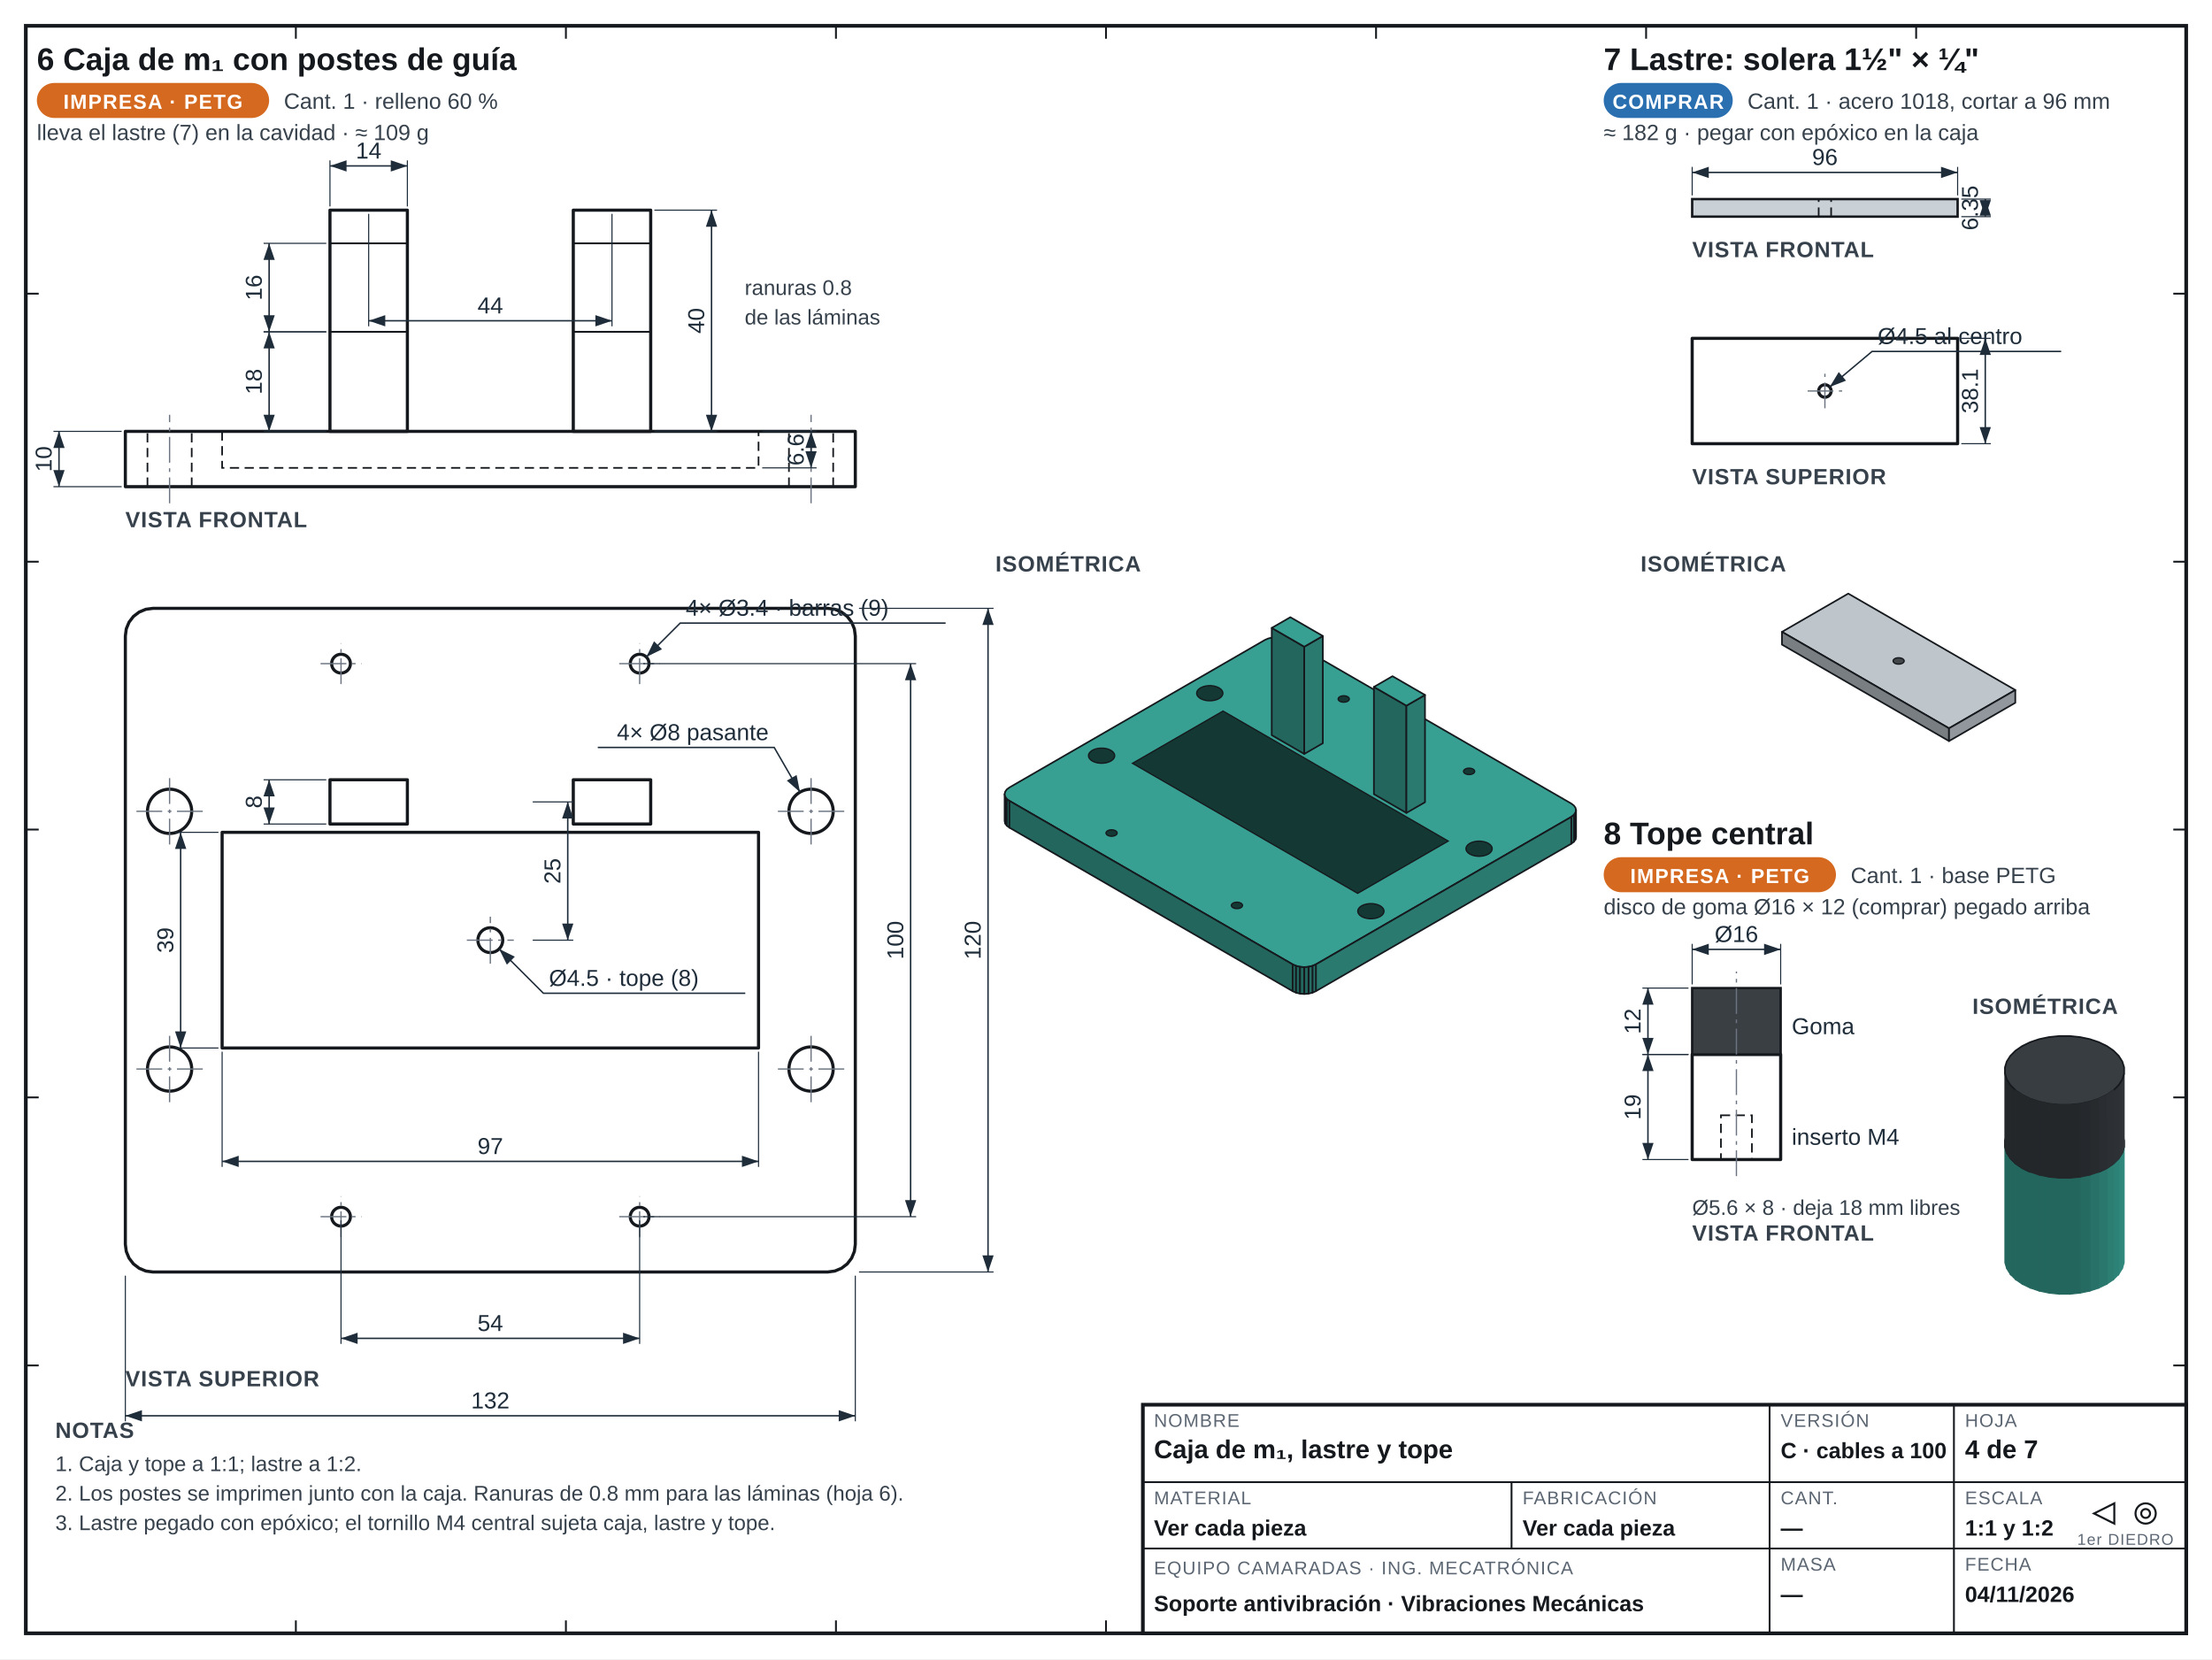
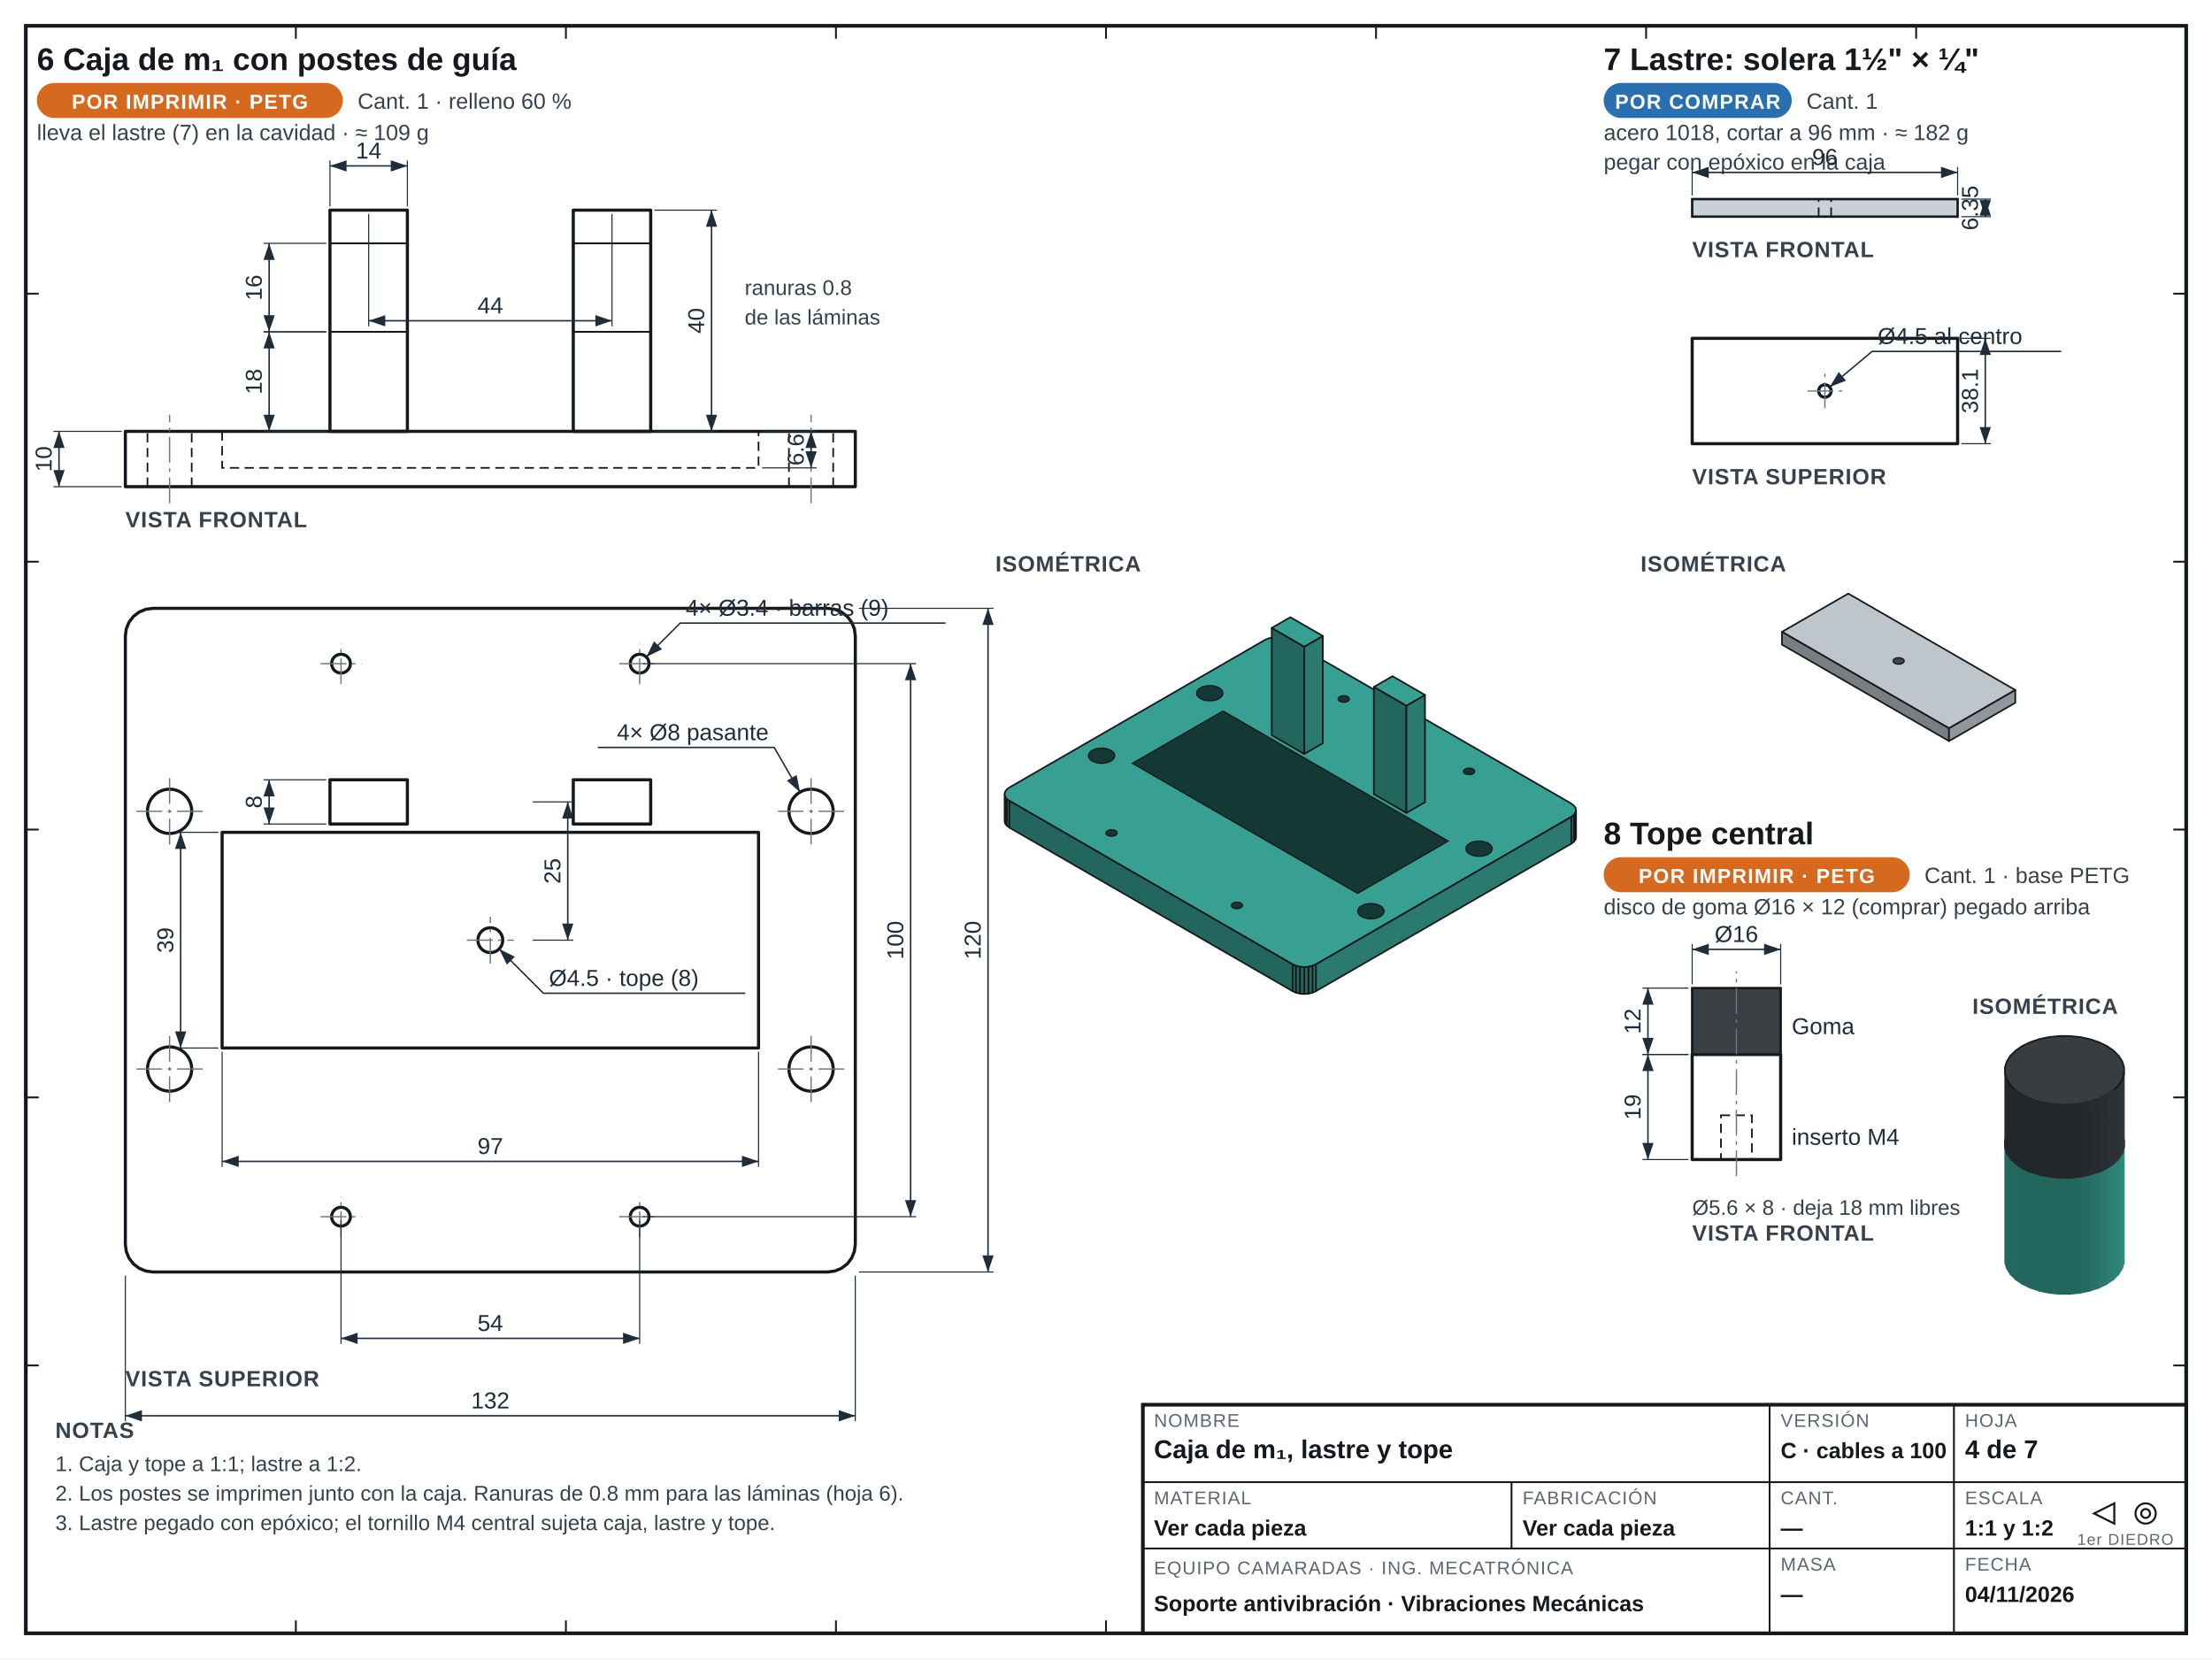
<svg xmlns="http://www.w3.org/2000/svg" viewBox="0 0 1200 900" width="1200" height="900">
  <style>
.o{fill:none;stroke:#15191d;stroke-width:1.7;stroke-linejoin:round;stroke-linecap:round}
.of{fill:#ffffff;stroke:#15191d;stroke-width:1.7;stroke-linejoin:round}
.t{fill:none;stroke:#15191d;stroke-width:1}
.h{fill:none;stroke:#15191d;stroke-width:0.9;stroke-dasharray:5 3}
.c{fill:none;stroke:#6b7480;stroke-width:0.7;stroke-dasharray:14 3 2 3}
.ph{fill:none;stroke:#7b8590;stroke-width:1;stroke-dasharray:7 4}
.d{fill:none;stroke:#1f2d3a;stroke-width:0.8}
.x{fill:none;stroke:#1f2d3a;stroke-width:0.6}
.sec{fill:url(#rayado);stroke:#15191d;stroke-width:1.5}
.rub{fill:#3a3f44;stroke:#15191d;stroke-width:1.3}
.stl{fill:#c9d0d6;stroke:#15191d;stroke-width:1.3}
text{font-family:'Century Gothic','Segoe UI',Arial,sans-serif;fill:#15191d}
.dt{font-size:12.5px;fill:#1f2d3a}
.nt{font-size:11.5px;fill:#36414c}
.vt{font-size:12px;font-weight:700;letter-spacing:.4px;fill:#36414c}
.hd{font-size:17px;font-weight:700}
.sb{font-size:12px;fill:#36414c}
.tb{font-size:10px;fill:#5b6672;letter-spacing:.5px}
.tv{font-size:14px;font-weight:700}
.tvs{font-size:12px;font-weight:600}
</style>
  <defs>
    <marker id="fl" viewBox="0 0 10 10" refX="10" refY="5" markerWidth="9" markerHeight="9" markerUnits="userSpaceOnUse" orient="auto-start-reverse">
      <path d="M0,1.6 L10,5 L0,8.4 z" fill="#1f2d3a" />
    </marker>
    <pattern id="rayado" width="6" height="6" patternUnits="userSpaceOnUse" patternTransform="rotate(45)">
      <rect width="6" height="6" fill="#fff" />
      <line x1="0" y1="0" x2="0" y2="6" stroke="#15191d" stroke-width="0.8" />
    </pattern>
  </defs>
  <rect x="0" y="0" width="1200" height="900" fill="#ffffff" />
  <rect x="14" y="14" width="1172" height="872" fill="none" stroke="#15191d" stroke-width="2" />
  <line x1="160.5" y1="14" x2="160.5" y2="21" stroke="#15191d" stroke-width="1" />
  <line x1="160.5" y1="886" x2="160.5" y2="879" stroke="#15191d" stroke-width="1" />
  <line x1="307.0" y1="14" x2="307.0" y2="21" stroke="#15191d" stroke-width="1" />
  <line x1="307.0" y1="886" x2="307.0" y2="879" stroke="#15191d" stroke-width="1" />
  <line x1="453.5" y1="14" x2="453.5" y2="21" stroke="#15191d" stroke-width="1" />
  <line x1="453.5" y1="886" x2="453.5" y2="879" stroke="#15191d" stroke-width="1" />
  <line x1="600.0" y1="14" x2="600.0" y2="21" stroke="#15191d" stroke-width="1" />
  <line x1="600.0" y1="886" x2="600.0" y2="879" stroke="#15191d" stroke-width="1" />
  <line x1="746.5" y1="14" x2="746.5" y2="21" stroke="#15191d" stroke-width="1" />
  <line x1="746.5" y1="886" x2="746.5" y2="879" stroke="#15191d" stroke-width="1" />
  <line x1="893.0" y1="14" x2="893.0" y2="21" stroke="#15191d" stroke-width="1" />
  <line x1="893.0" y1="886" x2="893.0" y2="879" stroke="#15191d" stroke-width="1" />
  <line x1="1039.5" y1="14" x2="1039.5" y2="21" stroke="#15191d" stroke-width="1" />
  <line x1="1039.5" y1="886" x2="1039.5" y2="879" stroke="#15191d" stroke-width="1" />
  <line x1="14" y1="159.3" x2="21" y2="159.3" stroke="#15191d" stroke-width="1" />
  <line x1="1186" y1="159.3" x2="1179" y2="159.3" stroke="#15191d" stroke-width="1" />
  <line x1="14" y1="304.7" x2="21" y2="304.7" stroke="#15191d" stroke-width="1" />
  <line x1="1186" y1="304.7" x2="1179" y2="304.7" stroke="#15191d" stroke-width="1" />
  <line x1="14" y1="450.0" x2="21" y2="450.0" stroke="#15191d" stroke-width="1" />
  <line x1="1186" y1="450.0" x2="1179" y2="450.0" stroke="#15191d" stroke-width="1" />
  <line x1="14" y1="595.3" x2="21" y2="595.3" stroke="#15191d" stroke-width="1" />
  <line x1="1186" y1="595.3" x2="1179" y2="595.3" stroke="#15191d" stroke-width="1" />
  <line x1="14" y1="740.7" x2="21" y2="740.7" stroke="#15191d" stroke-width="1" />
  <line x1="1186" y1="740.7" x2="1179" y2="740.7" stroke="#15191d" stroke-width="1" />
  <text x="20.0" y="38.0" class="hd" text-anchor="start">6  Caja de m₁ con postes de guía</text>
-   <rect x="20.0" y="45.0" width="126.0" height="19" rx="9.5" fill="#d4691f" />
-   <text x="83.0" y="59.0" style="font-size:11px;font-weight:700;fill:#fff;letter-spacing:.6px" text-anchor="middle">IMPRESA · PETG</text>
-   <text x="154.0" y="59.0" class="sb" text-anchor="start">Cant. 1 · relleno 60 %</text>
+   <rect x="20.0" y="45.0" width="166.0" height="19" rx="9.5" fill="#d4691f" />
+   <text x="103.0" y="59.0" style="font-size:11px;font-weight:700;fill:#fff;letter-spacing:.6px" text-anchor="middle">POR IMPRIMIR · PETG</text>
+   <text x="194.0" y="59.0" class="sb" text-anchor="start">Cant. 1 · relleno 60 %</text>
  <text x="20.0" y="76.0" class="sb" text-anchor="start">lleva el lastre (7) en la cavidad · ≈ 109 g</text>
  <rect x="68.00" y="234.00" width="396.00" height="30.00" rx="0.00" class="o" />
  <polyline points="120.50,234.00 120.50,253.80 411.50,253.80 411.50,234.00" class="h" />
  <rect x="179.00" y="114.00" width="42.00" height="120.00" rx="0.00" class="o" />
  <line x1="179.00" y1="180.00" x2="221.00" y2="180.00" class="t" />
  <line x1="179.00" y1="132.00" x2="221.00" y2="132.00" class="t" />
  <rect x="311.00" y="114.00" width="42.00" height="120.00" rx="0.00" class="o" />
  <line x1="311.00" y1="180.00" x2="353.00" y2="180.00" class="t" />
  <line x1="311.00" y1="132.00" x2="353.00" y2="132.00" class="t" />
  <line x1="80.00" y1="264.00" x2="80.00" y2="234.00" class="h" />
  <line x1="104.00" y1="264.00" x2="104.00" y2="234.00" class="h" />
  <line x1="92.00" y1="273.00" x2="92.00" y2="225.00" class="c" />
  <line x1="428.00" y1="264.00" x2="428.00" y2="234.00" class="h" />
  <line x1="452.00" y1="264.00" x2="452.00" y2="234.00" class="h" />
  <line x1="440.00" y1="273.00" x2="440.00" y2="225.00" class="c" />
  <line x1="66.00" y1="264.00" x2="29.00" y2="264.00" class="x" />
  <line x1="66.00" y1="234.00" x2="29.00" y2="234.00" class="x" />
  <line x1="32.00" y1="264.00" x2="32.00" y2="234.00" class="d" marker-start="url(#fl)" marker-end="url(#fl)" />
  <text x="28.0" y="249.0" class="dt" text-anchor="middle" transform="rotate(-90 28.0 249.0)">10</text>
  <line x1="413.50" y1="253.80" x2="443.00" y2="253.80" class="x" />
  <line x1="413.50" y1="234.00" x2="443.00" y2="234.00" class="x" />
  <line x1="440.00" y1="253.80" x2="440.00" y2="234.00" class="d" marker-start="url(#fl)" marker-end="url(#fl)" />
  <text x="436.0" y="243.9" class="dt" text-anchor="middle" transform="rotate(-90 436.0 243.9)">6.6</text>
  <line x1="355.00" y1="234.00" x2="389.00" y2="234.00" class="x" />
  <line x1="355.00" y1="114.00" x2="389.00" y2="114.00" class="x" />
  <line x1="386.00" y1="234.00" x2="386.00" y2="114.00" class="d" marker-start="url(#fl)" marker-end="url(#fl)" />
  <text x="382.0" y="174.0" class="dt" text-anchor="middle" transform="rotate(-90 382.0 174.0)">40</text>
  <line x1="179.00" y1="112.00" x2="179.00" y2="87.00" class="x" />
  <line x1="221.00" y1="112.00" x2="221.00" y2="87.00" class="x" />
  <line x1="179.00" y1="90.00" x2="221.00" y2="90.00" class="d" marker-start="url(#fl)" marker-end="url(#fl)" />
  <text x="200.0" y="86.0" class="dt" text-anchor="middle">14</text>
  <line x1="200.00" y1="116.00" x2="200.00" y2="177.00" class="x" />
  <line x1="332.00" y1="116.00" x2="332.00" y2="177.00" class="x" />
  <line x1="200.00" y1="174.00" x2="332.00" y2="174.00" class="d" marker-start="url(#fl)" marker-end="url(#fl)" />
  <text x="266.0" y="170.0" class="dt" text-anchor="middle">44</text>
  <text x="404.0" y="160.0" class="nt" text-anchor="start">ranuras 0.8</text>
  <text x="404.0" y="176.0" class="nt" text-anchor="start">de las láminas</text>
  <line x1="177.00" y1="234.00" x2="143.00" y2="234.00" class="x" />
  <line x1="177.00" y1="180.00" x2="143.00" y2="180.00" class="x" />
  <line x1="146.00" y1="234.00" x2="146.00" y2="180.00" class="d" marker-start="url(#fl)" marker-end="url(#fl)" />
  <text x="142.0" y="207.0" class="dt" text-anchor="middle" transform="rotate(-90 142.0 207.0)">18</text>
  <line x1="177.00" y1="180.00" x2="143.00" y2="180.00" class="x" />
  <line x1="177.00" y1="132.00" x2="143.00" y2="132.00" class="x" />
  <line x1="146.00" y1="180.00" x2="146.00" y2="132.00" class="d" marker-start="url(#fl)" marker-end="url(#fl)" />
  <text x="142.0" y="156.0" class="dt" text-anchor="middle" transform="rotate(-90 142.0 156.0)">16</text>
  <text x="68.0" y="286.0" class="vt" text-anchor="start">VISTA FRONTAL</text>
  <polygon points="464.00,345.00 463.49,341.12 461.99,337.50 459.61,334.39 456.50,332.01 452.88,330.51 449.00,330.00 83.00,330.00 79.12,330.51 75.50,332.01 72.39,334.39 70.01,337.50 68.51,341.12 68.00,345.00 68.00,675.00 68.51,678.88 70.01,682.50 72.39,685.61 75.50,687.99 79.12,689.49 83.00,690.00 449.00,690.00 452.88,689.49 456.50,687.99 459.61,685.61 461.99,682.50 463.49,678.88 464.00,675.00" class="o" />
  <rect x="120.50" y="451.50" width="291.00" height="117.00" rx="0.00" class="o" />
  <circle cx="92.00" cy="579.90" r="12.00" class="o" />
  <line x1="74.00" y1="579.90" x2="110.00" y2="579.90" class="c" />
  <line x1="92.00" y1="597.90" x2="92.00" y2="561.90" class="c" />
  <circle cx="92.00" cy="440.10" r="12.00" class="o" />
  <line x1="74.00" y1="440.10" x2="110.00" y2="440.10" class="c" />
  <line x1="92.00" y1="458.10" x2="92.00" y2="422.10" class="c" />
  <circle cx="440.00" cy="579.90" r="12.00" class="o" />
  <line x1="422.00" y1="579.90" x2="458.00" y2="579.90" class="c" />
  <line x1="440.00" y1="597.90" x2="440.00" y2="561.90" class="c" />
  <circle cx="440.00" cy="440.10" r="12.00" class="o" />
  <line x1="422.00" y1="440.10" x2="458.00" y2="440.10" class="c" />
  <line x1="440.00" y1="458.10" x2="440.00" y2="422.10" class="c" />
  <circle cx="185.00" cy="660.00" r="5.10" class="o" />
  <line x1="173.90" y1="660.00" x2="196.10" y2="660.00" class="c" />
  <line x1="185.00" y1="671.10" x2="185.00" y2="648.90" class="c" />
  <circle cx="185.00" cy="360.00" r="5.10" class="o" />
  <line x1="173.90" y1="360.00" x2="196.10" y2="360.00" class="c" />
  <line x1="185.00" y1="371.10" x2="185.00" y2="348.90" class="c" />
  <circle cx="347.00" cy="660.00" r="5.10" class="o" />
  <line x1="335.90" y1="660.00" x2="358.10" y2="660.00" class="c" />
  <line x1="347.00" y1="671.10" x2="347.00" y2="648.90" class="c" />
  <circle cx="347.00" cy="360.00" r="5.10" class="o" />
  <line x1="335.90" y1="360.00" x2="358.10" y2="360.00" class="c" />
  <line x1="347.00" y1="371.10" x2="347.00" y2="348.90" class="c" />
  <circle cx="266.00" cy="510.00" r="6.75" class="o" />
  <line x1="253.25" y1="510.00" x2="278.75" y2="510.00" class="c" />
  <line x1="266.00" y1="522.75" x2="266.00" y2="497.25" class="c" />
  <rect x="179.00" y="423.00" width="42.00" height="24.00" rx="0.00" class="of" />
  <rect x="311.00" y="423.00" width="42.00" height="24.00" rx="0.00" class="of" />
  <line x1="120.50" y1="570.50" x2="120.50" y2="633.00" class="x" />
  <line x1="411.50" y1="570.50" x2="411.50" y2="633.00" class="x" />
  <line x1="120.50" y1="630.00" x2="411.50" y2="630.00" class="d" marker-start="url(#fl)" marker-end="url(#fl)" />
  <text x="266.0" y="626.0" class="dt" text-anchor="middle">97</text>
  <line x1="118.50" y1="568.50" x2="95.00" y2="568.50" class="x" />
  <line x1="118.50" y1="451.50" x2="95.00" y2="451.50" class="x" />
  <line x1="98.00" y1="568.50" x2="98.00" y2="451.50" class="d" marker-start="url(#fl)" marker-end="url(#fl)" />
  <text x="94.0" y="510.0" class="dt" text-anchor="middle" transform="rotate(-90 94.0 510.0)">39</text>
  <line x1="185.00" y1="662.00" x2="185.00" y2="729.00" class="x" />
  <line x1="347.00" y1="662.00" x2="347.00" y2="729.00" class="x" />
  <line x1="185.00" y1="726.00" x2="347.00" y2="726.00" class="d" marker-start="url(#fl)" marker-end="url(#fl)" />
  <text x="266.0" y="722.0" class="dt" text-anchor="middle">54</text>
  <line x1="68.00" y1="692.00" x2="68.00" y2="771.00" class="x" />
  <line x1="464.00" y1="692.00" x2="464.00" y2="771.00" class="x" />
  <line x1="68.00" y1="768.00" x2="464.00" y2="768.00" class="d" marker-start="url(#fl)" marker-end="url(#fl)" />
  <text x="266.0" y="764.0" class="dt" text-anchor="middle">132</text>
  <line x1="349.00" y1="660.00" x2="497.00" y2="660.00" class="x" />
  <line x1="349.00" y1="360.00" x2="497.00" y2="360.00" class="x" />
  <line x1="494.00" y1="660.00" x2="494.00" y2="360.00" class="d" marker-start="url(#fl)" marker-end="url(#fl)" />
  <text x="490.0" y="510.0" class="dt" text-anchor="middle" transform="rotate(-90 490.0 510.0)">100</text>
  <line x1="466.00" y1="690.00" x2="539.00" y2="690.00" class="x" />
  <line x1="466.00" y1="330.00" x2="539.00" y2="330.00" class="x" />
  <line x1="536.00" y1="690.00" x2="536.00" y2="330.00" class="d" marker-start="url(#fl)" marker-end="url(#fl)" />
  <text x="532.0" y="510.0" class="dt" text-anchor="middle" transform="rotate(-90 532.0 510.0)">120</text>
  <line x1="177.00" y1="447.00" x2="143.00" y2="447.00" class="x" />
  <line x1="177.00" y1="423.00" x2="143.00" y2="423.00" class="x" />
  <line x1="146.00" y1="447.00" x2="146.00" y2="423.00" class="d" marker-start="url(#fl)" marker-end="url(#fl)" />
  <text x="142.0" y="435.0" class="dt" text-anchor="middle" transform="rotate(-90 142.0 435.0)">8</text>
  <line x1="289.00" y1="510.00" x2="311.00" y2="510.00" class="x" />
  <line x1="289.00" y1="435.00" x2="311.00" y2="435.00" class="x" />
  <line x1="308.00" y1="510.00" x2="308.00" y2="435.00" class="d" marker-start="url(#fl)" marker-end="url(#fl)" />
  <text x="304.0" y="472.5" class="dt" text-anchor="middle" transform="rotate(-90 304.0 472.5)">25</text>
  <polyline points="434.00,429.71 420.00,405.46 324.30,405.46" class="d" marker-start="url(#fl)" />
  <text x="417.0" y="401.5" class="dt" text-anchor="end">4× Ø8 pasante</text>
  <polyline points="350.61,356.39 368.99,338.01 512.99,338.01" class="d" marker-start="url(#fl)" />
  <text x="372.0" y="334.0" class="dt" text-anchor="start">4× Ø3.4 · barras (9)</text>
  <polyline points="270.77,514.77 294.81,538.81 404.31,538.81" class="d" marker-start="url(#fl)" />
  <text x="297.8" y="534.8" class="dt" text-anchor="start">Ø4.5 · tope (8)</text>
  <text x="68.0" y="752.0" class="vt" text-anchor="start">VISTA SUPERIOR</text>
  <text x="540.0" y="310.0" class="vt" text-anchor="start">ISOMÉTRICA</text>
  <g>
    <polygon points="545.00,445.34 545.30,446.67 545.30,432.12 545.00,430.79" fill="#23665d" stroke="#15191d" stroke-width="0.9" stroke-linejoin="round" />
    <polygon points="545.30,446.67 546.19,447.91 546.19,433.36 545.30,432.12" fill="#23665d" stroke="#15191d" stroke-width="0.9" stroke-linejoin="round" />
    <polygon points="546.19,447.91 547.61,448.97 547.61,434.43 546.19,433.36" fill="#23665d" stroke="#15191d" stroke-width="0.9" stroke-linejoin="round" />
    <polygon points="852.39,443.15 853.81,442.09 854.70,440.85 855.00,439.52 854.70,438.19 853.81,436.95 852.39,435.88 698.74,347.17 696.90,346.36 694.75,345.84 692.44,345.67 690.14,345.84 687.99,346.36 686.15,347.17 547.61,427.16 546.19,428.22 545.30,429.46 545.00,430.79 545.30,432.12 546.19,433.36 547.61,434.43 701.26,523.14 703.10,523.96 705.25,524.47 707.56,524.65 709.86,524.47 712.01,523.96 713.85,523.14" fill="#38a092" stroke="#15191d" stroke-width="0.9" stroke-linejoin="round" />
    <polygon points="602.65,412.83 603.64,412.11 604.33,411.28 604.69,410.39 604.69,409.46 604.33,408.57 603.64,407.74 602.65,407.02 601.40,406.44 599.96,406.04 598.41,405.84 596.81,405.84 595.25,406.04 593.82,406.44 592.57,407.02 591.58,407.74 590.88,408.57 590.53,409.46 590.53,410.39 590.88,411.28 591.58,412.11 592.57,412.83 593.82,413.41 595.25,413.81 596.81,414.01 598.41,414.01 599.96,413.81 601.40,413.41" fill="#143934" stroke="#15191d" stroke-width="0.7" />
    <polygon points="661.34,378.95 662.33,378.23 663.02,377.40 663.38,376.50 663.38,375.58 663.02,374.68 662.33,373.85 661.34,373.13 660.09,372.56 658.65,372.16 657.10,371.95 655.50,371.95 653.94,372.16 652.51,372.56 651.26,373.13 650.27,373.85 649.57,374.68 649.22,375.58 649.22,376.50 649.57,377.40 650.27,378.23 651.26,378.95 652.51,379.52 653.94,379.92 655.50,380.13 657.10,380.13 658.65,379.92 660.09,379.52" fill="#143934" stroke="#15191d" stroke-width="0.7" />
    <polygon points="748.74,497.18 749.73,496.46 750.43,495.63 750.78,494.73 750.78,493.81 750.43,492.91 749.73,492.08 748.74,491.36 747.49,490.79 746.06,490.39 744.50,490.18 742.90,490.18 741.35,490.39 739.91,490.79 738.66,491.36 737.67,492.08 736.98,492.91 736.62,493.81 736.62,494.73 736.98,495.63 737.67,496.46 738.66,497.18 739.91,497.76 741.35,498.15 742.90,498.36 744.50,498.36 746.06,498.15 747.49,497.76" fill="#143934" stroke="#15191d" stroke-width="0.7" />
    <polygon points="807.43,463.30 808.42,462.58 809.12,461.75 809.47,460.85 809.47,459.93 809.12,459.03 808.42,458.20 807.43,457.48 806.18,456.91 804.75,456.51 803.19,456.30 801.59,456.30 800.04,456.51 798.60,456.91 797.35,457.48 796.36,458.20 795.67,459.03 795.31,459.93 795.31,460.85 795.67,461.75 796.36,462.58 797.35,463.30 798.60,463.87 800.04,464.27 801.59,464.48 803.19,464.48 804.75,464.27 806.18,463.87" fill="#143934" stroke="#15191d" stroke-width="0.7" />
    <polygon points="605.16,453.12 605.59,452.81 605.88,452.46 606.03,452.08 606.03,451.68 605.88,451.30 605.59,450.95 605.16,450.64 604.63,450.40 604.02,450.23 603.36,450.14 602.68,450.14 602.02,450.23 601.41,450.40 600.88,450.64 600.46,450.95 600.17,451.30 600.01,451.68 600.01,452.08 600.17,452.46 600.46,452.81 600.88,453.12 601.41,453.36 602.02,453.53 602.68,453.62 603.36,453.62 604.02,453.53 604.63,453.36" fill="#143934" stroke="#15191d" stroke-width="0.7" />
    <polygon points="731.11,380.40 731.53,380.10 731.82,379.74 731.98,379.36 731.98,378.97 731.82,378.59 731.53,378.24 731.11,377.93 730.58,377.69 729.97,377.52 729.31,377.43 728.63,377.43 727.97,377.52 727.36,377.69 726.83,377.93 726.40,378.24 726.11,378.59 725.96,378.97 725.96,379.36 726.11,379.74 726.40,380.10 726.83,380.40 727.36,380.65 727.97,380.82 728.63,380.90 729.31,380.90 729.97,380.82 730.58,380.65" fill="#143934" stroke="#15191d" stroke-width="0.7" />
    <polygon points="673.17,492.38 673.60,492.08 673.89,491.72 674.04,491.34 674.04,490.95 673.89,490.57 673.60,490.22 673.17,489.91 672.64,489.67 672.03,489.50 671.37,489.41 670.69,489.41 670.03,489.50 669.42,489.67 668.89,489.91 668.47,490.22 668.18,490.57 668.02,490.95 668.02,491.34 668.18,491.72 668.47,492.08 668.89,492.38 669.42,492.63 670.03,492.80 670.69,492.88 671.37,492.88 672.03,492.80 672.64,492.63" fill="#143934" stroke="#15191d" stroke-width="0.7" />
    <polygon points="799.12,419.67 799.54,419.36 799.83,419.01 799.99,418.63 799.99,418.24 799.83,417.85 799.54,417.50 799.12,417.20 798.59,416.95 797.98,416.78 797.32,416.70 796.64,416.70 795.98,416.78 795.37,416.95 794.84,417.20 794.41,417.50 794.12,417.85 793.97,418.24 793.97,418.63 794.12,419.01 794.41,419.36 794.84,419.67 795.37,419.91 795.98,420.08 796.64,420.17 797.32,420.17 797.98,420.08 798.59,419.91" fill="#143934" stroke="#15191d" stroke-width="0.7" />
    <polygon points="614.36,414.07 736.52,484.60 785.64,456.24 663.48,385.71" fill="#143934" stroke="#15191d" stroke-width="0.7" />
    <polygon points="854.70,455.39 855.00,454.06 855.00,439.52 854.70,440.85" fill="#30897e" stroke="#15191d" stroke-width="0.9" stroke-linejoin="round" />
    <polygon points="853.81,456.63 854.70,455.39 854.70,440.85 853.81,442.09" fill="#2e8579" stroke="#15191d" stroke-width="0.9" stroke-linejoin="round" />
    <polygon points="852.39,457.70 853.81,456.63 853.81,442.09 852.39,443.15" fill="#2c7e73" stroke="#15191d" stroke-width="0.9" stroke-linejoin="round" />
    <polygon points="547.61,448.97 701.26,537.68 701.26,523.14 547.61,434.43" fill="#23665d" stroke="#15191d" stroke-width="0.9" stroke-linejoin="round" />
    <polygon points="713.85,537.68 852.39,457.70 852.39,443.15 713.85,523.14" fill="#2b7a70" stroke="#15191d" stroke-width="0.9" stroke-linejoin="round" />
    <polygon points="701.26,537.68 703.10,538.50 703.10,523.96 701.26,523.14" fill="#23665d" stroke="#15191d" stroke-width="0.9" stroke-linejoin="round" />
    <polygon points="712.01,538.50 713.85,537.68 713.85,523.14 712.01,523.96" fill="#29766c" stroke="#15191d" stroke-width="0.9" stroke-linejoin="round" />
    <polygon points="703.10,538.50 705.25,539.01 705.25,524.47 703.10,523.96" fill="#23665d" stroke="#15191d" stroke-width="0.9" stroke-linejoin="round" />
    <polygon points="709.86,539.01 712.01,538.50 712.01,523.96 709.86,524.47" fill="#266c63" stroke="#15191d" stroke-width="0.9" stroke-linejoin="round" />
    <polygon points="705.25,539.01 707.56,539.19 707.56,524.65 705.25,524.47" fill="#23665d" stroke="#15191d" stroke-width="0.9" stroke-linejoin="round" />
    <polygon points="707.56,539.19 709.86,539.01 709.86,524.47 707.56,524.65" fill="#23665d" stroke="#15191d" stroke-width="0.9" stroke-linejoin="round" />
    <polygon points="689.92,398.80 707.56,408.98 707.56,350.81 689.92,340.63" fill="#23665d" stroke="#15191d" stroke-width="0.9" stroke-linejoin="round" />
    <polygon points="707.56,408.98 717.63,403.16 717.63,344.99 707.56,350.81" fill="#2b7a70" stroke="#15191d" stroke-width="0.9" stroke-linejoin="round" />
    <polygon points="689.92,340.63 707.56,350.81 717.63,344.99 700.00,334.81" fill="#38a092" stroke="#15191d" stroke-width="0.9" stroke-linejoin="round" />
    <polygon points="745.34,430.79 762.97,440.97 762.97,382.80 745.34,372.62" fill="#23665d" stroke="#15191d" stroke-width="0.9" stroke-linejoin="round" />
    <polygon points="762.97,440.97 773.05,435.16 773.05,376.99 762.97,382.80" fill="#2b7a70" stroke="#15191d" stroke-width="0.9" stroke-linejoin="round" />
    <polygon points="745.34,372.62 762.97,382.80 773.05,376.99 755.42,366.81" fill="#38a092" stroke="#15191d" stroke-width="0.9" stroke-linejoin="round" />
  </g>
  <text x="870.0" y="38.0" class="hd" text-anchor="start">7  Lastre: solera 1½" × ¼"</text>
-   <rect x="870.0" y="45.0" width="70.0" height="19" rx="9.5" fill="#2a6fb0" />
-   <text x="905.0" y="59.0" style="font-size:11px;font-weight:700;fill:#fff;letter-spacing:.6px" text-anchor="middle">COMPRAR</text>
-   <text x="948.0" y="59.0" class="sb" text-anchor="start">Cant. 1 · acero 1018, cortar a 96 mm</text>
-   <text x="870.0" y="76.0" class="sb" text-anchor="start">≈ 182 g · pegar con epóxico en la caja</text>
+   <rect x="870.0" y="45.0" width="102.0" height="19" rx="9.5" fill="#2a6fb0" />
+   <text x="921.0" y="59.0" style="font-size:11px;font-weight:700;fill:#fff;letter-spacing:.6px" text-anchor="middle">POR COMPRAR</text>
+   <text x="980.0" y="59.0" class="sb" text-anchor="start">Cant. 1</text>
+   <text x="870.0" y="76.0" class="sb" text-anchor="start">acero 1018, cortar a 96 mm · ≈ 182 g</text>
+   <text x="870.0" y="92.0" class="sb" text-anchor="start">pegar con epóxico en la caja</text>
  <rect x="918.00" y="108.00" width="144.00" height="9.52" rx="0.00" class="stl" />
  <line x1="986.62" y1="117.53" x2="986.62" y2="108.00" class="h" />
  <line x1="993.38" y1="117.53" x2="993.38" y2="108.00" class="h" />
  <line x1="918.00" y1="106.00" x2="918.00" y2="90.53" class="x" />
  <line x1="1062.00" y1="106.00" x2="1062.00" y2="90.53" class="x" />
  <line x1="918.00" y1="93.53" x2="1062.00" y2="93.53" class="d" marker-start="url(#fl)" marker-end="url(#fl)" />
  <text x="990.0" y="89.5" class="dt" text-anchor="middle">96</text>
  <line x1="1064.00" y1="117.53" x2="1080.00" y2="117.53" class="x" />
  <line x1="1064.00" y1="108.00" x2="1080.00" y2="108.00" class="x" />
  <line x1="1077.00" y1="117.53" x2="1077.00" y2="108.00" class="d" marker-start="url(#fl)" marker-end="url(#fl)" />
  <text x="1073.0" y="112.8" class="dt" text-anchor="middle" transform="rotate(-90 1073.0 112.8)">6.35</text>
  <text x="918.0" y="139.5" class="vt" text-anchor="start">VISTA FRONTAL</text>
  <rect x="918.00" y="183.53" width="144.00" height="57.15" rx="0.00" class="o" />
  <circle cx="990.00" cy="212.10" r="3.38" class="o" />
  <line x1="980.62" y1="212.10" x2="999.38" y2="212.10" class="c" />
  <line x1="990.00" y1="221.48" x2="990.00" y2="202.73" class="c" />
  <line x1="1064.00" y1="240.68" x2="1080.00" y2="240.68" class="x" />
  <line x1="1064.00" y1="183.53" x2="1080.00" y2="183.53" class="x" />
  <line x1="1077.00" y1="240.68" x2="1077.00" y2="183.53" class="d" marker-start="url(#fl)" marker-end="url(#fl)" />
  <text x="1073.0" y="212.1" class="dt" text-anchor="middle" transform="rotate(-90 1073.0 212.1)">38.1</text>
  <polyline points="992.59,209.93 1015.57,190.65 1118.17,190.65" class="d" marker-start="url(#fl)" />
  <text x="1018.6" y="186.6" class="dt" text-anchor="start">Ø4.5 al centro</text>
  <text x="918.0" y="262.7" class="vt" text-anchor="start">VISTA SUPERIOR</text>
  <text x="890.0" y="310.0" class="vt" text-anchor="start">ISOMÉTRICA</text>
  <g>
    <polygon points="966.71,342.76 1057.33,395.08 1093.29,374.32 1002.67,322.00" fill="#bec6cc" stroke="#15191d" stroke-width="0.9" stroke-linejoin="round" />
    <polygon points="1032.12,359.77 1032.54,359.46 1032.83,359.11 1032.98,358.73 1032.98,358.35 1032.83,357.97 1032.54,357.62 1032.12,357.31 1031.60,357.07 1030.99,356.90 1030.34,356.82 1029.66,356.82 1029.01,356.90 1028.40,357.07 1027.88,357.31 1027.46,357.62 1027.17,357.97 1027.02,358.35 1027.02,358.73 1027.17,359.11 1027.46,359.46 1027.88,359.77 1028.40,360.01 1029.01,360.18 1029.66,360.26 1030.34,360.26 1030.99,360.18 1031.60,360.01" fill="#444749" stroke="#15191d" stroke-width="0.7" />
    <polygon points="966.71,349.68 1057.33,402.00 1057.33,395.08 966.71,342.76" fill="#797e82" stroke="#15191d" stroke-width="0.9" stroke-linejoin="round" />
    <polygon points="1057.33,402.00 1093.29,381.24 1093.29,374.32 1057.33,395.08" fill="#91979c" stroke="#15191d" stroke-width="0.9" stroke-linejoin="round" />
  </g>
  <text x="870.0" y="458.0" class="hd" text-anchor="start">8  Tope central</text>
-   <rect x="870.0" y="465.0" width="126.0" height="19" rx="9.5" fill="#d4691f" />
-   <text x="933.0" y="479.0" style="font-size:11px;font-weight:700;fill:#fff;letter-spacing:.6px" text-anchor="middle">IMPRESA · PETG</text>
-   <text x="1004.0" y="479.0" class="sb" text-anchor="start">Cant. 1 · base PETG</text>
+   <rect x="870.0" y="465.0" width="166.0" height="19" rx="9.5" fill="#d4691f" />
+   <text x="953.0" y="479.0" style="font-size:11px;font-weight:700;fill:#fff;letter-spacing:.6px" text-anchor="middle">POR IMPRIMIR · PETG</text>
+   <text x="1044.0" y="479.0" class="sb" text-anchor="start">Cant. 1 · base PETG</text>
  <text x="870.0" y="496.0" class="sb" text-anchor="start">disco de goma Ø16 × 12 (comprar) pegado arriba</text>
  <rect x="918.00" y="572.00" width="48.00" height="57.00" rx="0.00" class="o" />
  <rect x="918.00" y="536.00" width="48.00" height="36.00" rx="0.00" class="rub" />
  <rect x="933.60" y="605.00" width="16.80" height="24.00" rx="0.00" class="h" />
  <line x1="942.00" y1="638.00" x2="942.00" y2="527.00" class="c" />
  <line x1="916.00" y1="629.00" x2="891.00" y2="629.00" class="x" />
  <line x1="916.00" y1="572.00" x2="891.00" y2="572.00" class="x" />
  <line x1="894.00" y1="629.00" x2="894.00" y2="572.00" class="d" marker-start="url(#fl)" marker-end="url(#fl)" />
  <text x="890.0" y="600.5" class="dt" text-anchor="middle" transform="rotate(-90 890.0 600.5)">19</text>
  <line x1="916.00" y1="572.00" x2="891.00" y2="572.00" class="x" />
  <line x1="916.00" y1="536.00" x2="891.00" y2="536.00" class="x" />
  <line x1="894.00" y1="572.00" x2="894.00" y2="536.00" class="d" marker-start="url(#fl)" marker-end="url(#fl)" />
  <text x="890.0" y="554.0" class="dt" text-anchor="middle" transform="rotate(-90 890.0 554.0)">12</text>
  <line x1="918.00" y1="534.00" x2="918.00" y2="512.00" class="x" />
  <line x1="966.00" y1="534.00" x2="966.00" y2="512.00" class="x" />
  <line x1="918.00" y1="515.00" x2="966.00" y2="515.00" class="d" marker-start="url(#fl)" marker-end="url(#fl)" />
  <text x="942.0" y="511.0" class="dt" text-anchor="middle">Ø16</text>
  <text x="972.0" y="621.0" class="dt" text-anchor="start">inserto M4</text>
  <text x="972.0" y="561.0" class="dt" text-anchor="start">Goma</text>
  <text x="918.0" y="659.0" class="nt" text-anchor="start">Ø5.6 × 8 · deja 18 mm libres</text>
  <text x="918.0" y="673.0" class="vt" text-anchor="start">VISTA FRONTAL</text>
  <text x="1070.0" y="550.0" class="vt" text-anchor="start">ISOMÉTRICA</text>
  <g>
    <polygon points="1087.67,684.97 1088.65,688.18 1088.65,625.26 1087.67,622.04" fill="#23665d" stroke="#23665d" stroke-width="0.6" />
    <polygon points="1151.35,688.18 1152.33,684.97 1152.33,622.04 1151.35,625.26" fill="#30897d" stroke="#30897d" stroke-width="0.6" />
    <polygon points="1088.65,688.18 1090.59,691.25 1090.59,628.33 1088.65,625.26" fill="#23665d" stroke="#23665d" stroke-width="0.6" />
    <polygon points="1149.41,691.25 1151.35,688.18 1151.35,625.26 1149.41,628.33" fill="#2f867a" stroke="#2f867a" stroke-width="0.6" />
    <polygon points="1146.58,694.08 1149.41,691.25 1149.41,628.33 1146.58,631.15" fill="#2d8277" stroke="#2d8277" stroke-width="0.6" />
    <polygon points="1090.59,691.25 1093.42,694.08 1093.42,631.15 1090.59,628.33" fill="#23665d" stroke="#23665d" stroke-width="0.6" />
    <polygon points="1093.42,694.08 1097.05,696.58 1097.05,633.66 1093.42,631.15" fill="#23665d" stroke="#23665d" stroke-width="0.6" />
    <polygon points="1142.95,696.58 1146.58,694.08 1146.58,631.15 1142.95,633.66" fill="#2c7d72" stroke="#2c7d72" stroke-width="0.6" />
    <polygon points="1097.05,696.58 1101.39,698.68 1101.39,635.76 1097.05,633.66" fill="#23665d" stroke="#23665d" stroke-width="0.6" />
    <polygon points="1138.61,698.68 1142.95,696.58 1142.95,633.66 1138.61,635.76" fill="#2a776d" stroke="#2a776d" stroke-width="0.6" />
    <polygon points="1142.95,633.66 1146.58,631.15 1149.41,628.33 1151.35,625.26 1152.33,622.04 1152.33,618.78 1151.35,615.56 1149.41,612.49 1146.58,609.66 1142.95,607.16 1138.61,605.06 1133.71,603.43 1128.40,602.31 1122.83,601.74 1117.17,601.74 1111.60,602.31 1106.29,603.43 1101.39,605.06 1097.05,607.16 1093.42,609.66 1090.59,612.49 1088.65,615.56 1087.67,618.78 1087.67,622.04 1088.65,625.26 1090.59,628.33 1093.42,631.15 1097.05,633.66 1101.39,635.76 1106.29,637.39 1111.60,638.51 1117.17,639.07 1122.83,639.07 1128.40,638.51 1133.71,637.39 1138.61,635.76" fill="#38a092" stroke="#15191d" stroke-width="0.9" stroke-linejoin="round" />
    <polygon points="1101.39,698.68 1106.29,700.32 1106.29,637.39 1101.39,635.76" fill="#23665d" stroke="#23665d" stroke-width="0.6" />
    <polygon points="1133.71,700.32 1138.61,698.68 1138.61,635.76 1133.71,637.39" fill="#277168" stroke="#277168" stroke-width="0.6" />
    <polygon points="1106.29,700.32 1111.60,701.43 1111.60,638.51 1106.29,637.39" fill="#23665d" stroke="#23665d" stroke-width="0.6" />
    <polygon points="1128.40,701.43 1133.71,700.32 1133.71,637.39 1128.40,638.51" fill="#256b62" stroke="#256b62" stroke-width="0.6" />
    <polygon points="1111.60,701.43 1117.17,702.00 1117.17,639.07 1111.60,638.51" fill="#23665d" stroke="#23665d" stroke-width="0.6" />
    <polygon points="1122.83,702.00 1128.40,701.43 1128.40,638.51 1122.83,639.07" fill="#23665d" stroke="#23665d" stroke-width="0.6" />
    <polygon points="1117.17,702.00 1122.83,702.00 1122.83,639.07 1117.17,639.07" fill="#23665d" stroke="#23665d" stroke-width="0.6" />
    <polygon points="1087.67,622.04 1088.65,625.26 1088.65,585.51 1087.67,582.30" fill="#23272a" stroke="#23272a" stroke-width="0.6" />
    <polygon points="1151.35,625.26 1152.33,622.04 1152.33,582.30 1151.35,585.51" fill="#303438" stroke="#303438" stroke-width="0.6" />
    <polygon points="1088.65,625.26 1090.59,628.33 1090.59,588.58 1088.65,585.51" fill="#23272a" stroke="#23272a" stroke-width="0.6" />
    <polygon points="1149.41,628.33 1151.35,625.26 1151.35,585.51 1149.41,588.58" fill="#2f3337" stroke="#2f3337" stroke-width="0.6" />
    <polygon points="1146.58,631.15 1149.41,628.33 1149.41,588.58 1146.58,591.41" fill="#2d3135" stroke="#2d3135" stroke-width="0.6" />
    <polygon points="1090.59,628.33 1093.42,631.15 1093.42,591.41 1090.59,588.58" fill="#23272a" stroke="#23272a" stroke-width="0.6" />
    <polygon points="1142.95,593.91 1146.58,591.41 1149.41,588.58 1151.35,585.51 1152.33,582.30 1152.33,579.03 1151.35,575.82 1149.41,572.75 1146.58,569.92 1142.95,567.42 1138.61,565.32 1133.71,563.68 1128.40,562.57 1122.83,562.00 1117.17,562.00 1111.60,562.57 1106.29,563.68 1101.39,565.32 1097.05,567.42 1093.42,569.92 1090.59,572.75 1088.65,575.82 1087.67,579.03 1087.67,582.30 1088.65,585.51 1090.59,588.58 1093.42,591.41 1097.05,593.91 1101.39,596.01 1106.29,597.64 1111.60,598.76 1117.17,599.33 1122.83,599.33 1128.40,598.76 1133.71,597.64 1138.61,596.01" fill="#383d42" stroke="#15191d" stroke-width="0.9" stroke-linejoin="round" />
    <polygon points="1142.95,633.66 1146.58,631.15 1146.58,591.41 1142.95,593.91" fill="#2c2f33" stroke="#2c2f33" stroke-width="0.6" />
    <polygon points="1093.42,631.15 1097.05,633.66 1097.05,593.91 1093.42,591.41" fill="#23272a" stroke="#23272a" stroke-width="0.6" />
    <polygon points="1097.05,633.66 1101.39,635.76 1101.39,596.01 1097.05,593.91" fill="#23272a" stroke="#23272a" stroke-width="0.6" />
    <polygon points="1138.61,635.76 1142.95,633.66 1142.95,593.91 1138.61,596.01" fill="#2a2d31" stroke="#2a2d31" stroke-width="0.6" />
    <polygon points="1101.39,635.76 1106.29,637.39 1106.29,597.64 1101.39,596.01" fill="#23272a" stroke="#23272a" stroke-width="0.6" />
    <polygon points="1133.71,637.39 1138.61,635.76 1138.61,596.01 1133.71,597.64" fill="#272b2e" stroke="#272b2e" stroke-width="0.6" />
    <polygon points="1106.29,637.39 1111.60,638.51 1111.60,598.76 1106.29,597.64" fill="#23272a" stroke="#23272a" stroke-width="0.6" />
    <polygon points="1128.40,638.51 1133.71,637.39 1133.71,597.64 1128.40,598.76" fill="#25282c" stroke="#25282c" stroke-width="0.6" />
    <polygon points="1111.60,638.51 1117.17,639.07 1117.17,599.33 1111.60,598.76" fill="#23272a" stroke="#23272a" stroke-width="0.6" />
    <polygon points="1122.83,639.07 1128.40,638.51 1128.40,598.76 1122.83,599.33" fill="#23272a" stroke="#23272a" stroke-width="0.6" />
    <polygon points="1117.17,639.07 1122.83,639.07 1122.83,599.33 1117.17,599.33" fill="#23272a" stroke="#23272a" stroke-width="0.6" />
  </g>
  <text x="30" y="780" class="vt">NOTAS</text>
  <text x="30" y="798" class="nt">1. Caja y tope a 1:1; lastre a 1:2.</text>
  <text x="30" y="814" class="nt">2. Los postes se imprimen junto con la caja. Ranuras de 0.8 mm para las láminas (hoja 6).</text>
  <text x="30" y="830" class="nt">3. Lastre pegado con epóxico; el tornillo M4 central sujeta caja, lastre y tope.</text>
  <rect x="620" y="762" width="566" height="124" fill="#fff" stroke="#15191d" stroke-width="2" />
  <line x1="620.0" y1="804.0" x2="1186.0" y2="804.0" stroke="#15191d" stroke-width="1" />
  <line x1="620.0" y1="840.0" x2="1186.0" y2="840.0" stroke="#15191d" stroke-width="1" />
  <line x1="960.0" y1="762.0" x2="960.0" y2="886.0" stroke="#15191d" stroke-width="1" />
  <line x1="1060.0" y1="762.0" x2="1060.0" y2="886.0" stroke="#15191d" stroke-width="1" />
  <line x1="820.0" y1="804.0" x2="820.0" y2="840.0" stroke="#15191d" stroke-width="1" />
  <text x="626.0" y="774.0" class="tb">NOMBRE</text>
  <text x="626.0" y="791.0" class="tv">Caja de m₁, lastre y tope</text>
  <text x="966.0" y="774.0" class="tb">VERSIÓN</text>
  <text x="966.0" y="791.0" class="tvs">C · cables a 100</text>
  <text x="1066.0" y="774.0" class="tb">HOJA</text>
  <text x="1066.0" y="791.0" class="tv">4 de 7</text>
  <text x="626.0" y="816.0" class="tb">MATERIAL</text>
  <text x="626.0" y="833.0" class="tvs">Ver cada pieza</text>
  <text x="826.0" y="816.0" class="tb">FABRICACIÓN</text>
  <text x="826.0" y="833.0" class="tvs">Ver cada pieza</text>
  <text x="966.0" y="816.0" class="tb">CANT.</text>
  <text x="966.0" y="833.0" class="tvs">—</text>
  <text x="1066.0" y="816.0" class="tb">ESCALA</text>
  <text x="1066.0" y="833.0" class="tvs">1:1 y 1:2</text>
  <text x="626.0" y="854.0" class="tb">EQUIPO CAMARADAS · ING. MECATRÓNICA</text>
  <text x="626.0" y="874.0" class="tvs">Soporte antivibración · Vibraciones Mecánicas</text>
  <text x="966.0" y="852.0" class="tb">MASA</text>
  <text x="966.0" y="869.0" class="tvs">—</text>
  <text x="1066.0" y="852.0" class="tb">FECHA</text>
  <text x="1066.0" y="869.0" class="tvs">04/11/2026</text>
  <g stroke="#15191d" stroke-width="1.1" fill="none">
    <path d="M1136.0 821.0 l11 -5.5 v11 z" />
    <circle cx="1164.0" cy="821.0" r="5.5" />
    <circle cx="1164.0" cy="821.0" r="2.4" />
  </g>
  <text x="1153.0" y="838.0" class="tb" text-anchor="middle" style="font-size:8.5px">1er DIEDRO</text>
</svg>
